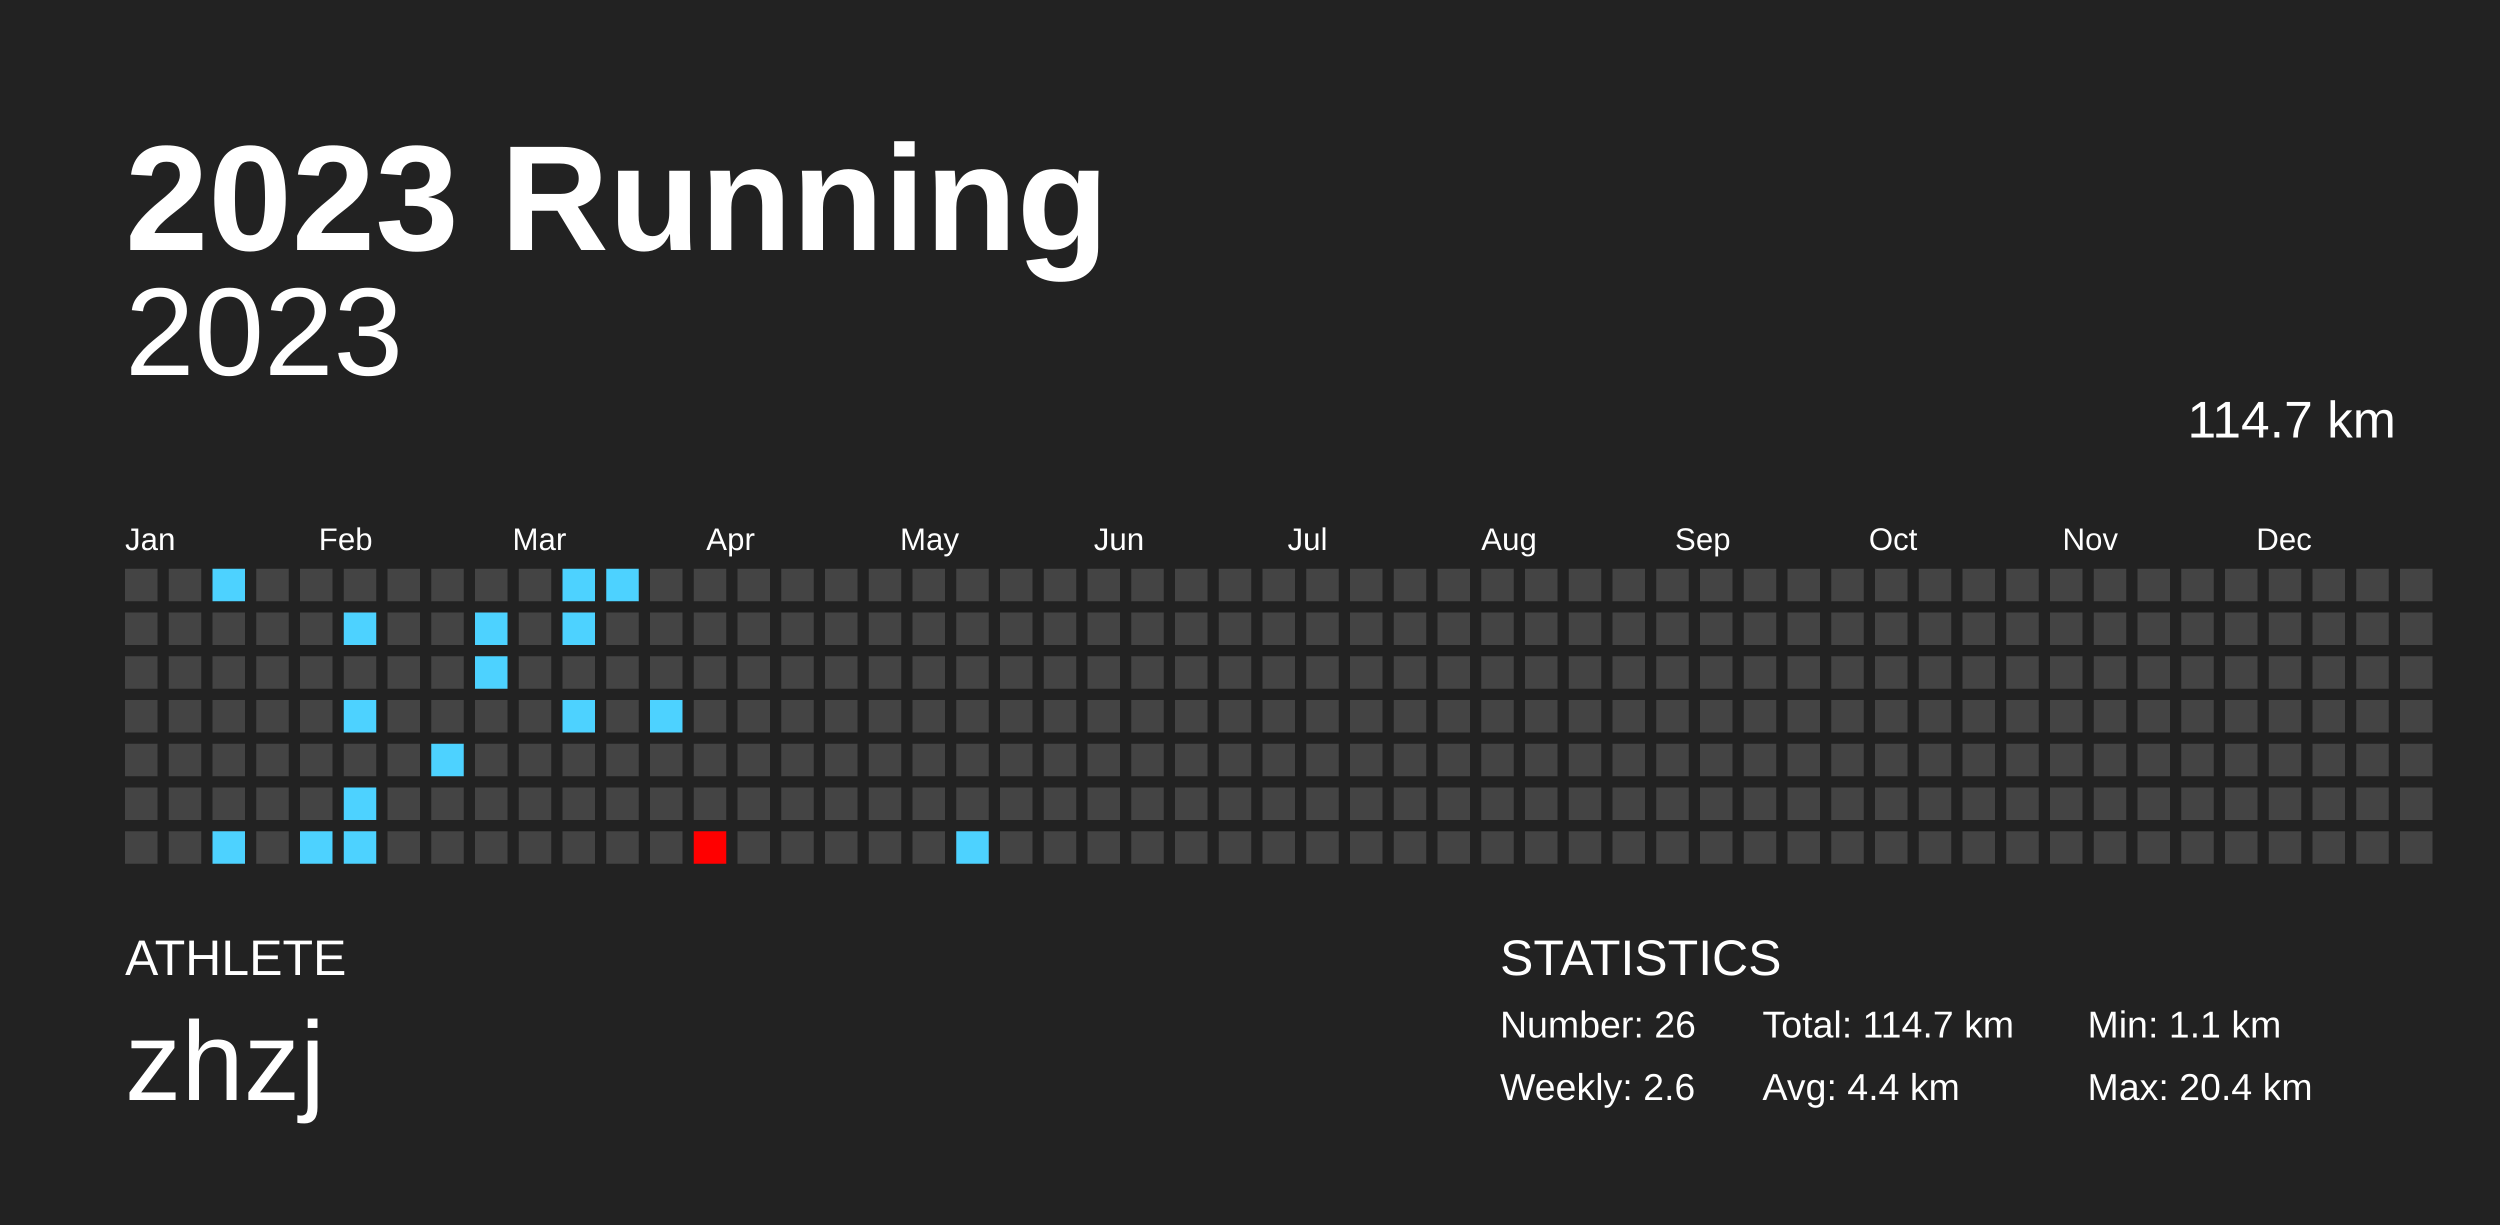
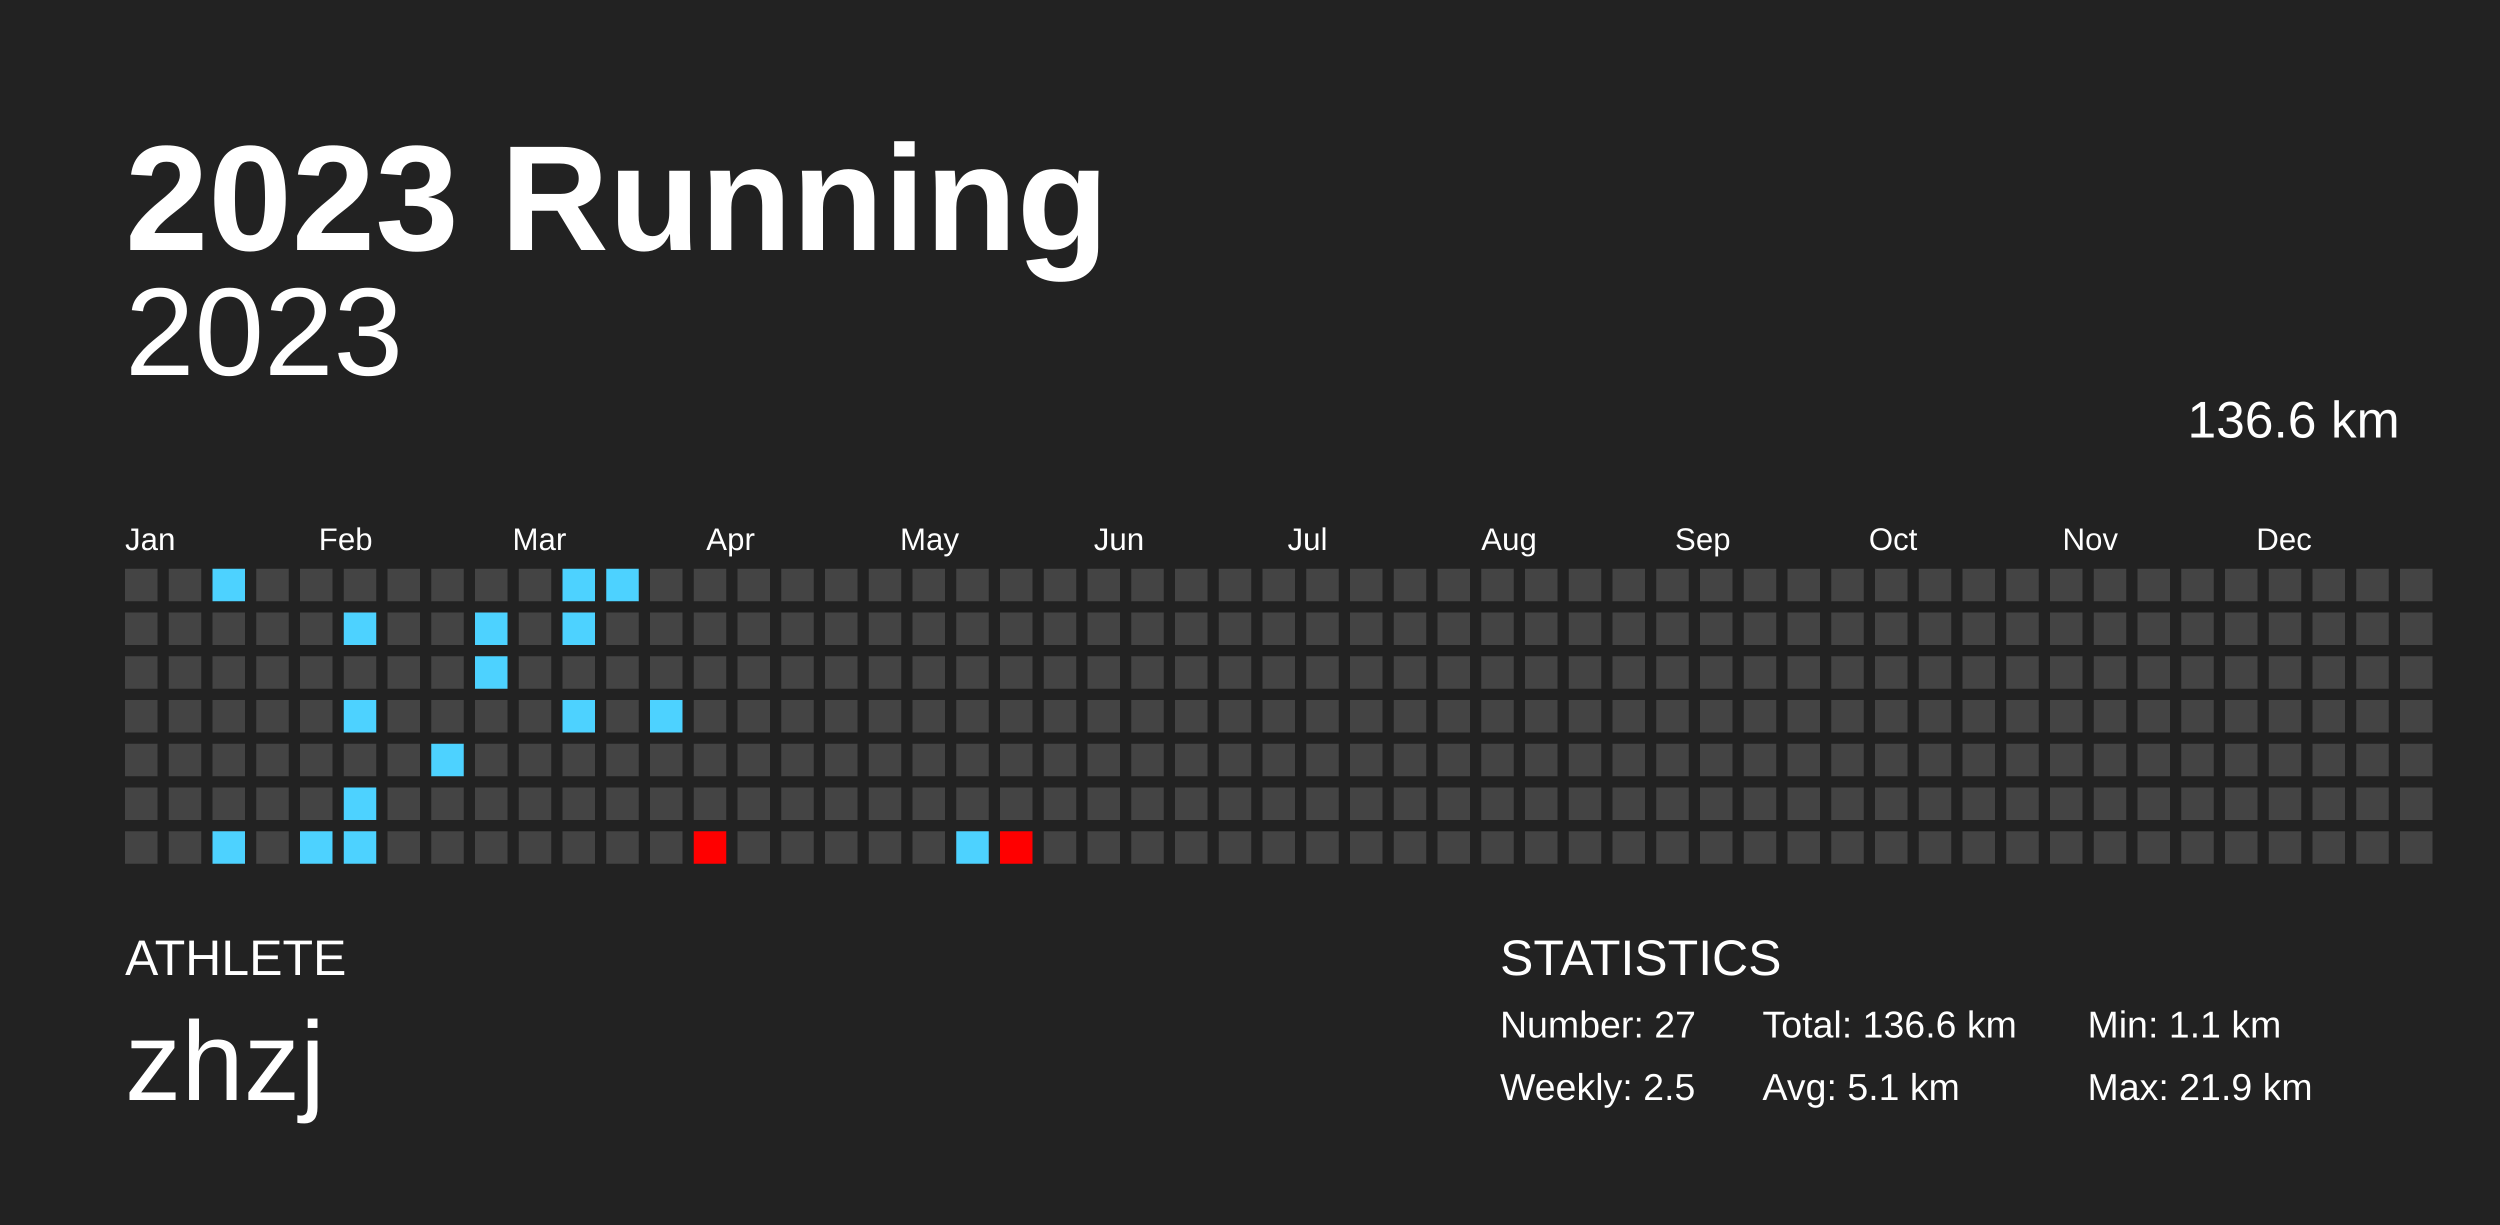
<svg xmlns="http://www.w3.org/2000/svg" baseProfile="full" height="98mm" version="1.1" viewBox="0,0,200,98" width="200mm">
  <defs />
  <rect fill="#222222" height="98" width="200" x="0" y="0" />
  <text fill="#FFFFFF" style="font-size:12px; font-family:Arial; font-weight:bold;" x="10" y="20">2023 Running</text>
  <text fill="#FFFFFF" style="font-size:4px; font-family:Arial" x="10" y="78">ATHLETE</text>
  <text fill="#FFFFFF" style="font-size:9px; font-family:Arial" x="10" y="88">zhzj</text>
  <text fill="#FFFFFF" style="font-size:4px; font-family:Arial" x="120" y="78">STATISTICS</text>
-   <text fill="#FFFFFF" style="font-size:3px; font-family:Arial" x="120" y="83">Number: 26</text>
-   <text fill="#FFFFFF" style="font-size:3px; font-family:Arial" x="120" y="88">Weekly: 2.6</text>
-   <text fill="#FFFFFF" style="font-size:3px; font-family:Arial" x="141" y="83">Total: 114.7 km</text>
-   <text fill="#FFFFFF" style="font-size:3px; font-family:Arial" x="141" y="88">Avg: 4.4 km</text>
+   <text fill="#FFFFFF" style="font-size:3px; font-family:Arial" x="120" y="83">Number: 27</text>
+   <text fill="#FFFFFF" style="font-size:3px; font-family:Arial" x="120" y="88">Weekly: 2.5</text>
+   <text fill="#FFFFFF" style="font-size:3px; font-family:Arial" x="141" y="83">Total: 136.6 km</text>
+   <text fill="#FFFFFF" style="font-size:3px; font-family:Arial" x="141" y="88">Avg: 5.1 km</text>
  <text fill="#FFFFFF" style="font-size:3px; font-family:Arial" x="167" y="83">Min: 1.1 km</text>
-   <text fill="#FFFFFF" style="font-size:3px; font-family:Arial" x="167" y="88">Max: 20.4 km</text>
+   <text fill="#FFFFFF" style="font-size:3px; font-family:Arial" x="167" y="88">Max: 21.9 km</text>
  <text alignment-baseline="hanging" fill="#FFFFFF" style="font-size:10.0px; font-family:Arial;" x="10" y="30">2023</text>
-   <text alignment-baseline="hanging" fill="#FFFFFF" style="font-size:4.125px; font-family:Arial;" x="175" y="35">114.7 km</text>
+   <text alignment-baseline="hanging" fill="#FFFFFF" style="font-size:4.125px; font-family:Arial;" x="175" y="35">136.6 km</text>
  <text fill="#FFFFFF" style="font-size:2.5px; font-family:Arial" x="10.0" y="44">Jan</text>
  <text fill="#FFFFFF" style="font-size:2.5px; font-family:Arial" x="25.5" y="44">Feb</text>
  <text fill="#FFFFFF" style="font-size:2.5px; font-family:Arial" x="41.0" y="44">Mar</text>
  <text fill="#FFFFFF" style="font-size:2.5px; font-family:Arial" x="56.5" y="44">Apr</text>
  <text fill="#FFFFFF" style="font-size:2.5px; font-family:Arial" x="72.0" y="44">May</text>
  <text fill="#FFFFFF" style="font-size:2.5px; font-family:Arial" x="87.5" y="44">Jun</text>
  <text fill="#FFFFFF" style="font-size:2.5px; font-family:Arial" x="103.0" y="44">Jul</text>
  <text fill="#FFFFFF" style="font-size:2.5px; font-family:Arial" x="118.5" y="44">Aug</text>
  <text fill="#FFFFFF" style="font-size:2.5px; font-family:Arial" x="134.0" y="44">Sep</text>
  <text fill="#FFFFFF" style="font-size:2.5px; font-family:Arial" x="149.5" y="44">Oct</text>
  <text fill="#FFFFFF" style="font-size:2.5px; font-family:Arial" x="165.0" y="44">Nov</text>
  <text fill="#FFFFFF" style="font-size:2.5px; font-family:Arial" x="180.5" y="44">Dec</text>
  <rect fill="#444444" height="2.6" width="2.6" x="10.0" y="45.5" />
  <rect fill="#444444" height="2.6" width="2.6" x="10.0" y="49.0" />
  <rect fill="#444444" height="2.6" width="2.6" x="10.0" y="52.5" />
  <rect fill="#444444" height="2.6" width="2.6" x="10.0" y="56.0" />
  <rect fill="#444444" height="2.6" width="2.6" x="10.0" y="59.5" />
  <rect fill="#444444" height="2.6" width="2.6" x="10.0" y="63.0" />
  <rect fill="#444444" height="2.6" width="2.6" x="10.0" y="66.5" />
  <rect fill="#444444" height="2.6" width="2.6" x="13.5" y="45.5" />
  <rect fill="#444444" height="2.6" width="2.6" x="13.5" y="49.0" />
  <rect fill="#444444" height="2.6" width="2.6" x="13.5" y="52.5" />
  <rect fill="#444444" height="2.6" width="2.6" x="13.5" y="56.0" />
  <rect fill="#444444" height="2.6" width="2.6" x="13.5" y="59.5" />
  <rect fill="#444444" height="2.6" width="2.6" x="13.5" y="63.0" />
  <rect fill="#444444" height="2.6" width="2.6" x="13.5" y="66.5" />
  <rect fill="#4dd2ff" height="2.6" width="2.6" x="17.0" y="45.5" />
  <rect fill="#444444" height="2.6" width="2.6" x="17.0" y="49.0" />
  <rect fill="#444444" height="2.6" width="2.6" x="17.0" y="52.5" />
  <rect fill="#444444" height="2.6" width="2.6" x="17.0" y="56.0" />
  <rect fill="#444444" height="2.6" width="2.6" x="17.0" y="59.5" />
  <rect fill="#444444" height="2.6" width="2.6" x="17.0" y="63.0" />
  <rect fill="#4dd2ff" height="2.6" width="2.6" x="17.0" y="66.5" />
  <rect fill="#444444" height="2.6" width="2.6" x="20.5" y="45.5" />
  <rect fill="#444444" height="2.6" width="2.6" x="20.5" y="49.0" />
  <rect fill="#444444" height="2.6" width="2.6" x="20.5" y="52.5" />
  <rect fill="#444444" height="2.6" width="2.6" x="20.5" y="56.0" />
  <rect fill="#444444" height="2.6" width="2.6" x="20.5" y="59.5" />
  <rect fill="#444444" height="2.6" width="2.6" x="20.5" y="63.0" />
  <rect fill="#444444" height="2.6" width="2.6" x="20.5" y="66.5" />
  <rect fill="#444444" height="2.6" width="2.6" x="24.0" y="45.5" />
  <rect fill="#444444" height="2.6" width="2.6" x="24.0" y="49.0" />
  <rect fill="#444444" height="2.6" width="2.6" x="24.0" y="52.5" />
  <rect fill="#444444" height="2.6" width="2.6" x="24.0" y="56.0" />
  <rect fill="#444444" height="2.6" width="2.6" x="24.0" y="59.5" />
  <rect fill="#444444" height="2.6" width="2.6" x="24.0" y="63.0" />
  <rect fill="#4dd2ff" height="2.6" width="2.6" x="24.0" y="66.5" />
  <rect fill="#444444" height="2.6" width="2.6" x="27.5" y="45.5" />
  <rect fill="#4dd2ff" height="2.6" width="2.6" x="27.5" y="49.0" />
  <rect fill="#444444" height="2.6" width="2.6" x="27.5" y="52.5" />
  <rect fill="#4dd2ff" height="2.6" width="2.6" x="27.5" y="56.0" />
  <rect fill="#444444" height="2.6" width="2.6" x="27.5" y="59.5" />
  <rect fill="#4dd2ff" height="2.6" width="2.6" x="27.5" y="63.0" />
  <rect fill="#4dd2ff" height="2.6" width="2.6" x="27.5" y="66.5" />
  <rect fill="#444444" height="2.6" width="2.6" x="31.0" y="45.5" />
  <rect fill="#444444" height="2.6" width="2.6" x="31.0" y="49.0" />
  <rect fill="#444444" height="2.6" width="2.6" x="31.0" y="52.5" />
  <rect fill="#444444" height="2.6" width="2.6" x="31.0" y="56.0" />
  <rect fill="#444444" height="2.6" width="2.6" x="31.0" y="59.5" />
  <rect fill="#444444" height="2.6" width="2.6" x="31.0" y="63.0" />
  <rect fill="#444444" height="2.6" width="2.6" x="31.0" y="66.5" />
  <rect fill="#444444" height="2.6" width="2.6" x="34.5" y="45.5" />
  <rect fill="#444444" height="2.6" width="2.6" x="34.5" y="49.0" />
  <rect fill="#444444" height="2.6" width="2.6" x="34.5" y="52.5" />
  <rect fill="#444444" height="2.6" width="2.6" x="34.5" y="56.0" />
  <rect fill="#4dd2ff" height="2.6" width="2.6" x="34.5" y="59.5" />
  <rect fill="#444444" height="2.6" width="2.6" x="34.5" y="63.0" />
  <rect fill="#444444" height="2.6" width="2.6" x="34.5" y="66.5" />
  <rect fill="#444444" height="2.6" width="2.6" x="38.0" y="45.5" />
  <rect fill="#4dd2ff" height="2.6" width="2.6" x="38.0" y="49.0" />
  <rect fill="#4dd2ff" height="2.6" width="2.6" x="38.0" y="52.5" />
  <rect fill="#444444" height="2.6" width="2.6" x="38.0" y="56.0" />
  <rect fill="#444444" height="2.6" width="2.6" x="38.0" y="59.5" />
  <rect fill="#444444" height="2.6" width="2.6" x="38.0" y="63.0" />
  <rect fill="#444444" height="2.6" width="2.6" x="38.0" y="66.5" />
  <rect fill="#444444" height="2.6" width="2.6" x="41.5" y="45.5" />
  <rect fill="#444444" height="2.6" width="2.6" x="41.5" y="49.0" />
  <rect fill="#444444" height="2.6" width="2.6" x="41.5" y="52.5" />
  <rect fill="#444444" height="2.6" width="2.6" x="41.5" y="56.0" />
  <rect fill="#444444" height="2.6" width="2.6" x="41.5" y="59.5" />
  <rect fill="#444444" height="2.6" width="2.6" x="41.5" y="63.0" />
  <rect fill="#444444" height="2.6" width="2.6" x="41.5" y="66.5" />
  <rect fill="#4dd2ff" height="2.6" width="2.6" x="45.0" y="45.5" />
  <rect fill="#4dd2ff" height="2.6" width="2.6" x="45.0" y="49.0" />
  <rect fill="#444444" height="2.6" width="2.6" x="45.0" y="52.5" />
  <rect fill="#4dd2ff" height="2.6" width="2.6" x="45.0" y="56.0" />
  <rect fill="#444444" height="2.6" width="2.6" x="45.0" y="59.5" />
  <rect fill="#444444" height="2.6" width="2.6" x="45.0" y="63.0" />
  <rect fill="#444444" height="2.6" width="2.6" x="45.0" y="66.5" />
  <rect fill="#4dd2ff" height="2.6" width="2.6" x="48.5" y="45.5" />
  <rect fill="#444444" height="2.6" width="2.6" x="48.5" y="49.0" />
  <rect fill="#444444" height="2.6" width="2.6" x="48.5" y="52.5" />
  <rect fill="#444444" height="2.6" width="2.6" x="48.5" y="56.0" />
  <rect fill="#444444" height="2.6" width="2.6" x="48.5" y="59.5" />
  <rect fill="#444444" height="2.6" width="2.6" x="48.5" y="63.0" />
  <rect fill="#444444" height="2.6" width="2.6" x="48.5" y="66.5" />
  <rect fill="#444444" height="2.6" width="2.6" x="52.0" y="45.5" />
  <rect fill="#444444" height="2.6" width="2.6" x="52.0" y="49.0" />
  <rect fill="#444444" height="2.6" width="2.6" x="52.0" y="52.5" />
  <rect fill="#4dd2ff" height="2.6" width="2.6" x="52.0" y="56.0" />
  <rect fill="#444444" height="2.6" width="2.6" x="52.0" y="59.5" />
  <rect fill="#444444" height="2.6" width="2.6" x="52.0" y="63.0" />
  <rect fill="#444444" height="2.6" width="2.6" x="52.0" y="66.5" />
  <rect fill="#444444" height="2.6" width="2.6" x="55.5" y="45.5" />
  <rect fill="#444444" height="2.6" width="2.6" x="55.5" y="49.0" />
  <rect fill="#444444" height="2.6" width="2.6" x="55.5" y="52.5" />
  <rect fill="#444444" height="2.6" width="2.6" x="55.5" y="56.0" />
  <rect fill="#444444" height="2.6" width="2.6" x="55.5" y="59.5" />
  <rect fill="#444444" height="2.6" width="2.6" x="55.5" y="63.0" />
  <rect fill="red" height="2.6" width="2.6" x="55.5" y="66.5" />
  <rect fill="#444444" height="2.6" width="2.6" x="59.0" y="45.5" />
  <rect fill="#444444" height="2.6" width="2.6" x="59.0" y="49.0" />
  <rect fill="#444444" height="2.6" width="2.6" x="59.0" y="52.5" />
  <rect fill="#444444" height="2.6" width="2.6" x="59.0" y="56.0" />
  <rect fill="#444444" height="2.6" width="2.6" x="59.0" y="59.5" />
  <rect fill="#444444" height="2.6" width="2.6" x="59.0" y="63.0" />
  <rect fill="#444444" height="2.6" width="2.6" x="59.0" y="66.5" />
  <rect fill="#444444" height="2.6" width="2.6" x="62.5" y="45.5" />
  <rect fill="#444444" height="2.6" width="2.6" x="62.5" y="49.0" />
  <rect fill="#444444" height="2.6" width="2.6" x="62.5" y="52.5" />
  <rect fill="#444444" height="2.6" width="2.6" x="62.5" y="56.0" />
  <rect fill="#444444" height="2.6" width="2.6" x="62.5" y="59.5" />
  <rect fill="#444444" height="2.6" width="2.6" x="62.5" y="63.0" />
  <rect fill="#444444" height="2.6" width="2.6" x="62.5" y="66.5" />
  <rect fill="#444444" height="2.6" width="2.6" x="66.0" y="45.5" />
  <rect fill="#444444" height="2.6" width="2.6" x="66.0" y="49.0" />
  <rect fill="#444444" height="2.6" width="2.6" x="66.0" y="52.5" />
  <rect fill="#444444" height="2.6" width="2.6" x="66.0" y="56.0" />
  <rect fill="#444444" height="2.6" width="2.6" x="66.0" y="59.5" />
  <rect fill="#444444" height="2.6" width="2.6" x="66.0" y="63.0" />
  <rect fill="#444444" height="2.6" width="2.6" x="66.0" y="66.5" />
  <rect fill="#444444" height="2.6" width="2.6" x="69.5" y="45.5" />
  <rect fill="#444444" height="2.6" width="2.6" x="69.5" y="49.0" />
  <rect fill="#444444" height="2.6" width="2.6" x="69.5" y="52.5" />
  <rect fill="#444444" height="2.6" width="2.6" x="69.5" y="56.0" />
  <rect fill="#444444" height="2.6" width="2.6" x="69.5" y="59.5" />
  <rect fill="#444444" height="2.6" width="2.6" x="69.5" y="63.0" />
  <rect fill="#444444" height="2.6" width="2.6" x="69.5" y="66.5" />
  <rect fill="#444444" height="2.6" width="2.6" x="73.0" y="45.5" />
  <rect fill="#444444" height="2.6" width="2.6" x="73.0" y="49.0" />
  <rect fill="#444444" height="2.6" width="2.6" x="73.0" y="52.5" />
  <rect fill="#444444" height="2.6" width="2.6" x="73.0" y="56.0" />
  <rect fill="#444444" height="2.6" width="2.6" x="73.0" y="59.5" />
  <rect fill="#444444" height="2.6" width="2.6" x="73.0" y="63.0" />
  <rect fill="#444444" height="2.6" width="2.6" x="73.0" y="66.5" />
  <rect fill="#444444" height="2.6" width="2.6" x="76.5" y="45.5" />
  <rect fill="#444444" height="2.6" width="2.6" x="76.5" y="49.0" />
  <rect fill="#444444" height="2.6" width="2.6" x="76.5" y="52.5" />
  <rect fill="#444444" height="2.6" width="2.6" x="76.5" y="56.0" />
  <rect fill="#444444" height="2.6" width="2.6" x="76.5" y="59.5" />
  <rect fill="#444444" height="2.6" width="2.6" x="76.5" y="63.0" />
  <rect fill="#4dd2ff" height="2.6" width="2.6" x="76.5" y="66.5" />
  <rect fill="#444444" height="2.6" width="2.6" x="80.0" y="45.5" />
  <rect fill="#444444" height="2.6" width="2.6" x="80.0" y="49.0" />
  <rect fill="#444444" height="2.6" width="2.6" x="80.0" y="52.5" />
  <rect fill="#444444" height="2.6" width="2.6" x="80.0" y="56.0" />
  <rect fill="#444444" height="2.6" width="2.6" x="80.0" y="59.5" />
  <rect fill="#444444" height="2.6" width="2.6" x="80.0" y="63.0" />
-   <rect fill="#444444" height="2.6" width="2.6" x="80.0" y="66.5" />
+   <rect fill="red" height="2.6" width="2.6" x="80.0" y="66.5" />
  <rect fill="#444444" height="2.6" width="2.6" x="83.5" y="45.5" />
  <rect fill="#444444" height="2.6" width="2.6" x="83.5" y="49.0" />
  <rect fill="#444444" height="2.6" width="2.6" x="83.5" y="52.5" />
  <rect fill="#444444" height="2.6" width="2.6" x="83.5" y="56.0" />
  <rect fill="#444444" height="2.6" width="2.6" x="83.5" y="59.5" />
  <rect fill="#444444" height="2.6" width="2.6" x="83.5" y="63.0" />
  <rect fill="#444444" height="2.6" width="2.6" x="83.5" y="66.5" />
  <rect fill="#444444" height="2.6" width="2.6" x="87.0" y="45.5" />
  <rect fill="#444444" height="2.6" width="2.6" x="87.0" y="49.0" />
  <rect fill="#444444" height="2.6" width="2.6" x="87.0" y="52.5" />
  <rect fill="#444444" height="2.6" width="2.6" x="87.0" y="56.0" />
  <rect fill="#444444" height="2.6" width="2.6" x="87.0" y="59.5" />
  <rect fill="#444444" height="2.6" width="2.6" x="87.0" y="63.0" />
  <rect fill="#444444" height="2.6" width="2.6" x="87.0" y="66.5" />
  <rect fill="#444444" height="2.6" width="2.6" x="90.5" y="45.5" />
  <rect fill="#444444" height="2.6" width="2.6" x="90.5" y="49.0" />
  <rect fill="#444444" height="2.6" width="2.6" x="90.5" y="52.5" />
  <rect fill="#444444" height="2.6" width="2.6" x="90.5" y="56.0" />
  <rect fill="#444444" height="2.6" width="2.6" x="90.5" y="59.5" />
  <rect fill="#444444" height="2.6" width="2.6" x="90.5" y="63.0" />
  <rect fill="#444444" height="2.6" width="2.6" x="90.5" y="66.5" />
  <rect fill="#444444" height="2.6" width="2.6" x="94.0" y="45.5" />
  <rect fill="#444444" height="2.6" width="2.6" x="94.0" y="49.0" />
  <rect fill="#444444" height="2.6" width="2.6" x="94.0" y="52.5" />
  <rect fill="#444444" height="2.6" width="2.6" x="94.0" y="56.0" />
  <rect fill="#444444" height="2.6" width="2.6" x="94.0" y="59.5" />
  <rect fill="#444444" height="2.6" width="2.6" x="94.0" y="63.0" />
  <rect fill="#444444" height="2.6" width="2.6" x="94.0" y="66.5" />
  <rect fill="#444444" height="2.6" width="2.6" x="97.5" y="45.5" />
  <rect fill="#444444" height="2.6" width="2.6" x="97.5" y="49.0" />
  <rect fill="#444444" height="2.6" width="2.6" x="97.5" y="52.5" />
  <rect fill="#444444" height="2.6" width="2.6" x="97.5" y="56.0" />
  <rect fill="#444444" height="2.6" width="2.6" x="97.5" y="59.5" />
  <rect fill="#444444" height="2.6" width="2.6" x="97.5" y="63.0" />
  <rect fill="#444444" height="2.6" width="2.6" x="97.5" y="66.5" />
  <rect fill="#444444" height="2.6" width="2.6" x="101.0" y="45.5" />
  <rect fill="#444444" height="2.6" width="2.6" x="101.0" y="49.0" />
  <rect fill="#444444" height="2.6" width="2.6" x="101.0" y="52.5" />
  <rect fill="#444444" height="2.6" width="2.6" x="101.0" y="56.0" />
  <rect fill="#444444" height="2.6" width="2.6" x="101.0" y="59.5" />
  <rect fill="#444444" height="2.6" width="2.6" x="101.0" y="63.0" />
  <rect fill="#444444" height="2.6" width="2.6" x="101.0" y="66.5" />
  <rect fill="#444444" height="2.6" width="2.6" x="104.5" y="45.5" />
  <rect fill="#444444" height="2.6" width="2.6" x="104.5" y="49.0" />
  <rect fill="#444444" height="2.6" width="2.6" x="104.5" y="52.5" />
  <rect fill="#444444" height="2.6" width="2.6" x="104.5" y="56.0" />
  <rect fill="#444444" height="2.6" width="2.6" x="104.5" y="59.5" />
  <rect fill="#444444" height="2.6" width="2.6" x="104.5" y="63.0" />
  <rect fill="#444444" height="2.6" width="2.6" x="104.5" y="66.5" />
  <rect fill="#444444" height="2.6" width="2.6" x="108.0" y="45.5" />
  <rect fill="#444444" height="2.6" width="2.6" x="108.0" y="49.0" />
  <rect fill="#444444" height="2.6" width="2.6" x="108.0" y="52.5" />
  <rect fill="#444444" height="2.6" width="2.6" x="108.0" y="56.0" />
  <rect fill="#444444" height="2.6" width="2.6" x="108.0" y="59.5" />
  <rect fill="#444444" height="2.6" width="2.6" x="108.0" y="63.0" />
  <rect fill="#444444" height="2.6" width="2.6" x="108.0" y="66.5" />
  <rect fill="#444444" height="2.6" width="2.6" x="111.5" y="45.5" />
  <rect fill="#444444" height="2.6" width="2.6" x="111.5" y="49.0" />
  <rect fill="#444444" height="2.6" width="2.6" x="111.5" y="52.5" />
  <rect fill="#444444" height="2.6" width="2.6" x="111.5" y="56.0" />
  <rect fill="#444444" height="2.6" width="2.6" x="111.5" y="59.5" />
  <rect fill="#444444" height="2.6" width="2.6" x="111.5" y="63.0" />
  <rect fill="#444444" height="2.6" width="2.6" x="111.5" y="66.5" />
  <rect fill="#444444" height="2.6" width="2.6" x="115.0" y="45.5" />
  <rect fill="#444444" height="2.6" width="2.6" x="115.0" y="49.0" />
  <rect fill="#444444" height="2.6" width="2.6" x="115.0" y="52.5" />
  <rect fill="#444444" height="2.6" width="2.6" x="115.0" y="56.0" />
  <rect fill="#444444" height="2.6" width="2.6" x="115.0" y="59.5" />
  <rect fill="#444444" height="2.6" width="2.6" x="115.0" y="63.0" />
  <rect fill="#444444" height="2.6" width="2.6" x="115.0" y="66.5" />
  <rect fill="#444444" height="2.6" width="2.6" x="118.5" y="45.5" />
  <rect fill="#444444" height="2.6" width="2.6" x="118.5" y="49.0" />
  <rect fill="#444444" height="2.6" width="2.6" x="118.5" y="52.5" />
  <rect fill="#444444" height="2.6" width="2.6" x="118.5" y="56.0" />
  <rect fill="#444444" height="2.6" width="2.6" x="118.5" y="59.5" />
  <rect fill="#444444" height="2.6" width="2.6" x="118.5" y="63.0" />
  <rect fill="#444444" height="2.6" width="2.6" x="118.5" y="66.5" />
  <rect fill="#444444" height="2.6" width="2.6" x="122.0" y="45.5" />
  <rect fill="#444444" height="2.6" width="2.6" x="122.0" y="49.0" />
  <rect fill="#444444" height="2.6" width="2.6" x="122.0" y="52.5" />
  <rect fill="#444444" height="2.6" width="2.6" x="122.0" y="56.0" />
  <rect fill="#444444" height="2.6" width="2.6" x="122.0" y="59.5" />
  <rect fill="#444444" height="2.6" width="2.6" x="122.0" y="63.0" />
  <rect fill="#444444" height="2.6" width="2.6" x="122.0" y="66.5" />
  <rect fill="#444444" height="2.6" width="2.6" x="125.5" y="45.5" />
  <rect fill="#444444" height="2.6" width="2.6" x="125.5" y="49.0" />
  <rect fill="#444444" height="2.6" width="2.6" x="125.5" y="52.5" />
  <rect fill="#444444" height="2.6" width="2.6" x="125.5" y="56.0" />
  <rect fill="#444444" height="2.6" width="2.6" x="125.5" y="59.5" />
  <rect fill="#444444" height="2.6" width="2.6" x="125.5" y="63.0" />
  <rect fill="#444444" height="2.6" width="2.6" x="125.5" y="66.5" />
  <rect fill="#444444" height="2.6" width="2.6" x="129.0" y="45.5" />
  <rect fill="#444444" height="2.6" width="2.6" x="129.0" y="49.0" />
  <rect fill="#444444" height="2.6" width="2.6" x="129.0" y="52.5" />
  <rect fill="#444444" height="2.6" width="2.6" x="129.0" y="56.0" />
  <rect fill="#444444" height="2.6" width="2.6" x="129.0" y="59.5" />
  <rect fill="#444444" height="2.6" width="2.6" x="129.0" y="63.0" />
  <rect fill="#444444" height="2.6" width="2.6" x="129.0" y="66.5" />
  <rect fill="#444444" height="2.6" width="2.6" x="132.5" y="45.5" />
  <rect fill="#444444" height="2.6" width="2.6" x="132.5" y="49.0" />
  <rect fill="#444444" height="2.6" width="2.6" x="132.5" y="52.5" />
  <rect fill="#444444" height="2.6" width="2.6" x="132.5" y="56.0" />
  <rect fill="#444444" height="2.6" width="2.6" x="132.5" y="59.5" />
  <rect fill="#444444" height="2.6" width="2.6" x="132.5" y="63.0" />
  <rect fill="#444444" height="2.6" width="2.6" x="132.5" y="66.5" />
  <rect fill="#444444" height="2.6" width="2.6" x="136.0" y="45.5" />
  <rect fill="#444444" height="2.6" width="2.6" x="136.0" y="49.0" />
  <rect fill="#444444" height="2.6" width="2.6" x="136.0" y="52.5" />
  <rect fill="#444444" height="2.6" width="2.6" x="136.0" y="56.0" />
  <rect fill="#444444" height="2.6" width="2.6" x="136.0" y="59.5" />
  <rect fill="#444444" height="2.6" width="2.6" x="136.0" y="63.0" />
  <rect fill="#444444" height="2.6" width="2.6" x="136.0" y="66.5" />
  <rect fill="#444444" height="2.6" width="2.6" x="139.5" y="45.5" />
  <rect fill="#444444" height="2.6" width="2.6" x="139.5" y="49.0" />
  <rect fill="#444444" height="2.6" width="2.6" x="139.5" y="52.5" />
  <rect fill="#444444" height="2.6" width="2.6" x="139.5" y="56.0" />
  <rect fill="#444444" height="2.6" width="2.6" x="139.5" y="59.5" />
  <rect fill="#444444" height="2.6" width="2.6" x="139.5" y="63.0" />
  <rect fill="#444444" height="2.6" width="2.6" x="139.5" y="66.5" />
  <rect fill="#444444" height="2.6" width="2.6" x="143.0" y="45.5" />
  <rect fill="#444444" height="2.6" width="2.6" x="143.0" y="49.0" />
  <rect fill="#444444" height="2.6" width="2.6" x="143.0" y="52.5" />
  <rect fill="#444444" height="2.6" width="2.6" x="143.0" y="56.0" />
  <rect fill="#444444" height="2.6" width="2.6" x="143.0" y="59.5" />
  <rect fill="#444444" height="2.6" width="2.6" x="143.0" y="63.0" />
  <rect fill="#444444" height="2.6" width="2.6" x="143.0" y="66.5" />
  <rect fill="#444444" height="2.6" width="2.6" x="146.5" y="45.5" />
  <rect fill="#444444" height="2.6" width="2.6" x="146.5" y="49.0" />
  <rect fill="#444444" height="2.6" width="2.6" x="146.5" y="52.5" />
  <rect fill="#444444" height="2.6" width="2.6" x="146.5" y="56.0" />
  <rect fill="#444444" height="2.6" width="2.6" x="146.5" y="59.5" />
  <rect fill="#444444" height="2.6" width="2.6" x="146.5" y="63.0" />
  <rect fill="#444444" height="2.6" width="2.6" x="146.5" y="66.5" />
  <rect fill="#444444" height="2.6" width="2.6" x="150.0" y="45.5" />
  <rect fill="#444444" height="2.6" width="2.6" x="150.0" y="49.0" />
  <rect fill="#444444" height="2.6" width="2.6" x="150.0" y="52.5" />
  <rect fill="#444444" height="2.6" width="2.6" x="150.0" y="56.0" />
  <rect fill="#444444" height="2.6" width="2.6" x="150.0" y="59.5" />
  <rect fill="#444444" height="2.6" width="2.6" x="150.0" y="63.0" />
  <rect fill="#444444" height="2.6" width="2.6" x="150.0" y="66.5" />
  <rect fill="#444444" height="2.6" width="2.6" x="153.5" y="45.5" />
  <rect fill="#444444" height="2.6" width="2.6" x="153.5" y="49.0" />
  <rect fill="#444444" height="2.6" width="2.6" x="153.5" y="52.5" />
  <rect fill="#444444" height="2.6" width="2.6" x="153.5" y="56.0" />
  <rect fill="#444444" height="2.6" width="2.6" x="153.5" y="59.5" />
  <rect fill="#444444" height="2.6" width="2.6" x="153.5" y="63.0" />
  <rect fill="#444444" height="2.6" width="2.6" x="153.5" y="66.5" />
  <rect fill="#444444" height="2.6" width="2.6" x="157.0" y="45.5" />
  <rect fill="#444444" height="2.6" width="2.6" x="157.0" y="49.0" />
  <rect fill="#444444" height="2.6" width="2.6" x="157.0" y="52.5" />
  <rect fill="#444444" height="2.6" width="2.6" x="157.0" y="56.0" />
  <rect fill="#444444" height="2.6" width="2.6" x="157.0" y="59.5" />
  <rect fill="#444444" height="2.6" width="2.6" x="157.0" y="63.0" />
  <rect fill="#444444" height="2.6" width="2.6" x="157.0" y="66.5" />
  <rect fill="#444444" height="2.6" width="2.6" x="160.5" y="45.5" />
  <rect fill="#444444" height="2.6" width="2.6" x="160.5" y="49.0" />
  <rect fill="#444444" height="2.6" width="2.6" x="160.5" y="52.5" />
  <rect fill="#444444" height="2.6" width="2.6" x="160.5" y="56.0" />
  <rect fill="#444444" height="2.6" width="2.6" x="160.5" y="59.5" />
  <rect fill="#444444" height="2.6" width="2.6" x="160.5" y="63.0" />
  <rect fill="#444444" height="2.6" width="2.6" x="160.5" y="66.5" />
  <rect fill="#444444" height="2.6" width="2.6" x="164.0" y="45.5" />
  <rect fill="#444444" height="2.6" width="2.6" x="164.0" y="49.0" />
  <rect fill="#444444" height="2.6" width="2.6" x="164.0" y="52.5" />
  <rect fill="#444444" height="2.6" width="2.6" x="164.0" y="56.0" />
  <rect fill="#444444" height="2.6" width="2.6" x="164.0" y="59.5" />
  <rect fill="#444444" height="2.6" width="2.6" x="164.0" y="63.0" />
  <rect fill="#444444" height="2.6" width="2.6" x="164.0" y="66.5" />
  <rect fill="#444444" height="2.6" width="2.6" x="167.5" y="45.5" />
  <rect fill="#444444" height="2.6" width="2.6" x="167.5" y="49.0" />
  <rect fill="#444444" height="2.6" width="2.6" x="167.5" y="52.5" />
  <rect fill="#444444" height="2.6" width="2.6" x="167.5" y="56.0" />
  <rect fill="#444444" height="2.6" width="2.6" x="167.5" y="59.5" />
  <rect fill="#444444" height="2.6" width="2.6" x="167.5" y="63.0" />
  <rect fill="#444444" height="2.6" width="2.6" x="167.5" y="66.5" />
  <rect fill="#444444" height="2.6" width="2.6" x="171.0" y="45.5" />
  <rect fill="#444444" height="2.6" width="2.6" x="171.0" y="49.0" />
  <rect fill="#444444" height="2.6" width="2.6" x="171.0" y="52.5" />
  <rect fill="#444444" height="2.6" width="2.6" x="171.0" y="56.0" />
  <rect fill="#444444" height="2.6" width="2.6" x="171.0" y="59.5" />
  <rect fill="#444444" height="2.6" width="2.6" x="171.0" y="63.0" />
  <rect fill="#444444" height="2.6" width="2.6" x="171.0" y="66.5" />
  <rect fill="#444444" height="2.6" width="2.6" x="174.5" y="45.5" />
  <rect fill="#444444" height="2.6" width="2.6" x="174.5" y="49.0" />
  <rect fill="#444444" height="2.6" width="2.6" x="174.5" y="52.5" />
  <rect fill="#444444" height="2.6" width="2.6" x="174.5" y="56.0" />
  <rect fill="#444444" height="2.6" width="2.6" x="174.5" y="59.5" />
  <rect fill="#444444" height="2.6" width="2.6" x="174.5" y="63.0" />
  <rect fill="#444444" height="2.6" width="2.6" x="174.5" y="66.5" />
  <rect fill="#444444" height="2.6" width="2.6" x="178.0" y="45.5" />
  <rect fill="#444444" height="2.6" width="2.6" x="178.0" y="49.0" />
  <rect fill="#444444" height="2.6" width="2.6" x="178.0" y="52.5" />
  <rect fill="#444444" height="2.6" width="2.6" x="178.0" y="56.0" />
  <rect fill="#444444" height="2.6" width="2.6" x="178.0" y="59.5" />
  <rect fill="#444444" height="2.6" width="2.6" x="178.0" y="63.0" />
  <rect fill="#444444" height="2.6" width="2.6" x="178.0" y="66.5" />
  <rect fill="#444444" height="2.6" width="2.6" x="181.5" y="45.5" />
  <rect fill="#444444" height="2.6" width="2.6" x="181.5" y="49.0" />
  <rect fill="#444444" height="2.6" width="2.6" x="181.5" y="52.5" />
  <rect fill="#444444" height="2.6" width="2.6" x="181.5" y="56.0" />
  <rect fill="#444444" height="2.6" width="2.6" x="181.5" y="59.5" />
  <rect fill="#444444" height="2.6" width="2.6" x="181.5" y="63.0" />
  <rect fill="#444444" height="2.6" width="2.6" x="181.5" y="66.5" />
  <rect fill="#444444" height="2.6" width="2.6" x="185.0" y="45.5" />
  <rect fill="#444444" height="2.6" width="2.6" x="185.0" y="49.0" />
  <rect fill="#444444" height="2.6" width="2.6" x="185.0" y="52.5" />
  <rect fill="#444444" height="2.6" width="2.6" x="185.0" y="56.0" />
  <rect fill="#444444" height="2.6" width="2.6" x="185.0" y="59.5" />
  <rect fill="#444444" height="2.6" width="2.6" x="185.0" y="63.0" />
  <rect fill="#444444" height="2.6" width="2.6" x="185.0" y="66.5" />
  <rect fill="#444444" height="2.6" width="2.6" x="188.5" y="45.5" />
  <rect fill="#444444" height="2.6" width="2.6" x="188.5" y="49.0" />
  <rect fill="#444444" height="2.6" width="2.6" x="188.5" y="52.5" />
  <rect fill="#444444" height="2.6" width="2.6" x="188.5" y="56.0" />
  <rect fill="#444444" height="2.6" width="2.6" x="188.5" y="59.5" />
  <rect fill="#444444" height="2.6" width="2.6" x="188.5" y="63.0" />
  <rect fill="#444444" height="2.6" width="2.6" x="188.5" y="66.5" />
  <rect fill="#444444" height="2.6" width="2.6" x="192.0" y="45.5" />
  <rect fill="#444444" height="2.6" width="2.6" x="192.0" y="49.0" />
  <rect fill="#444444" height="2.6" width="2.6" x="192.0" y="52.5" />
  <rect fill="#444444" height="2.6" width="2.6" x="192.0" y="56.0" />
  <rect fill="#444444" height="2.6" width="2.6" x="192.0" y="59.5" />
  <rect fill="#444444" height="2.6" width="2.6" x="192.0" y="63.0" />
  <rect fill="#444444" height="2.6" width="2.6" x="192.0" y="66.5" />
</svg>
